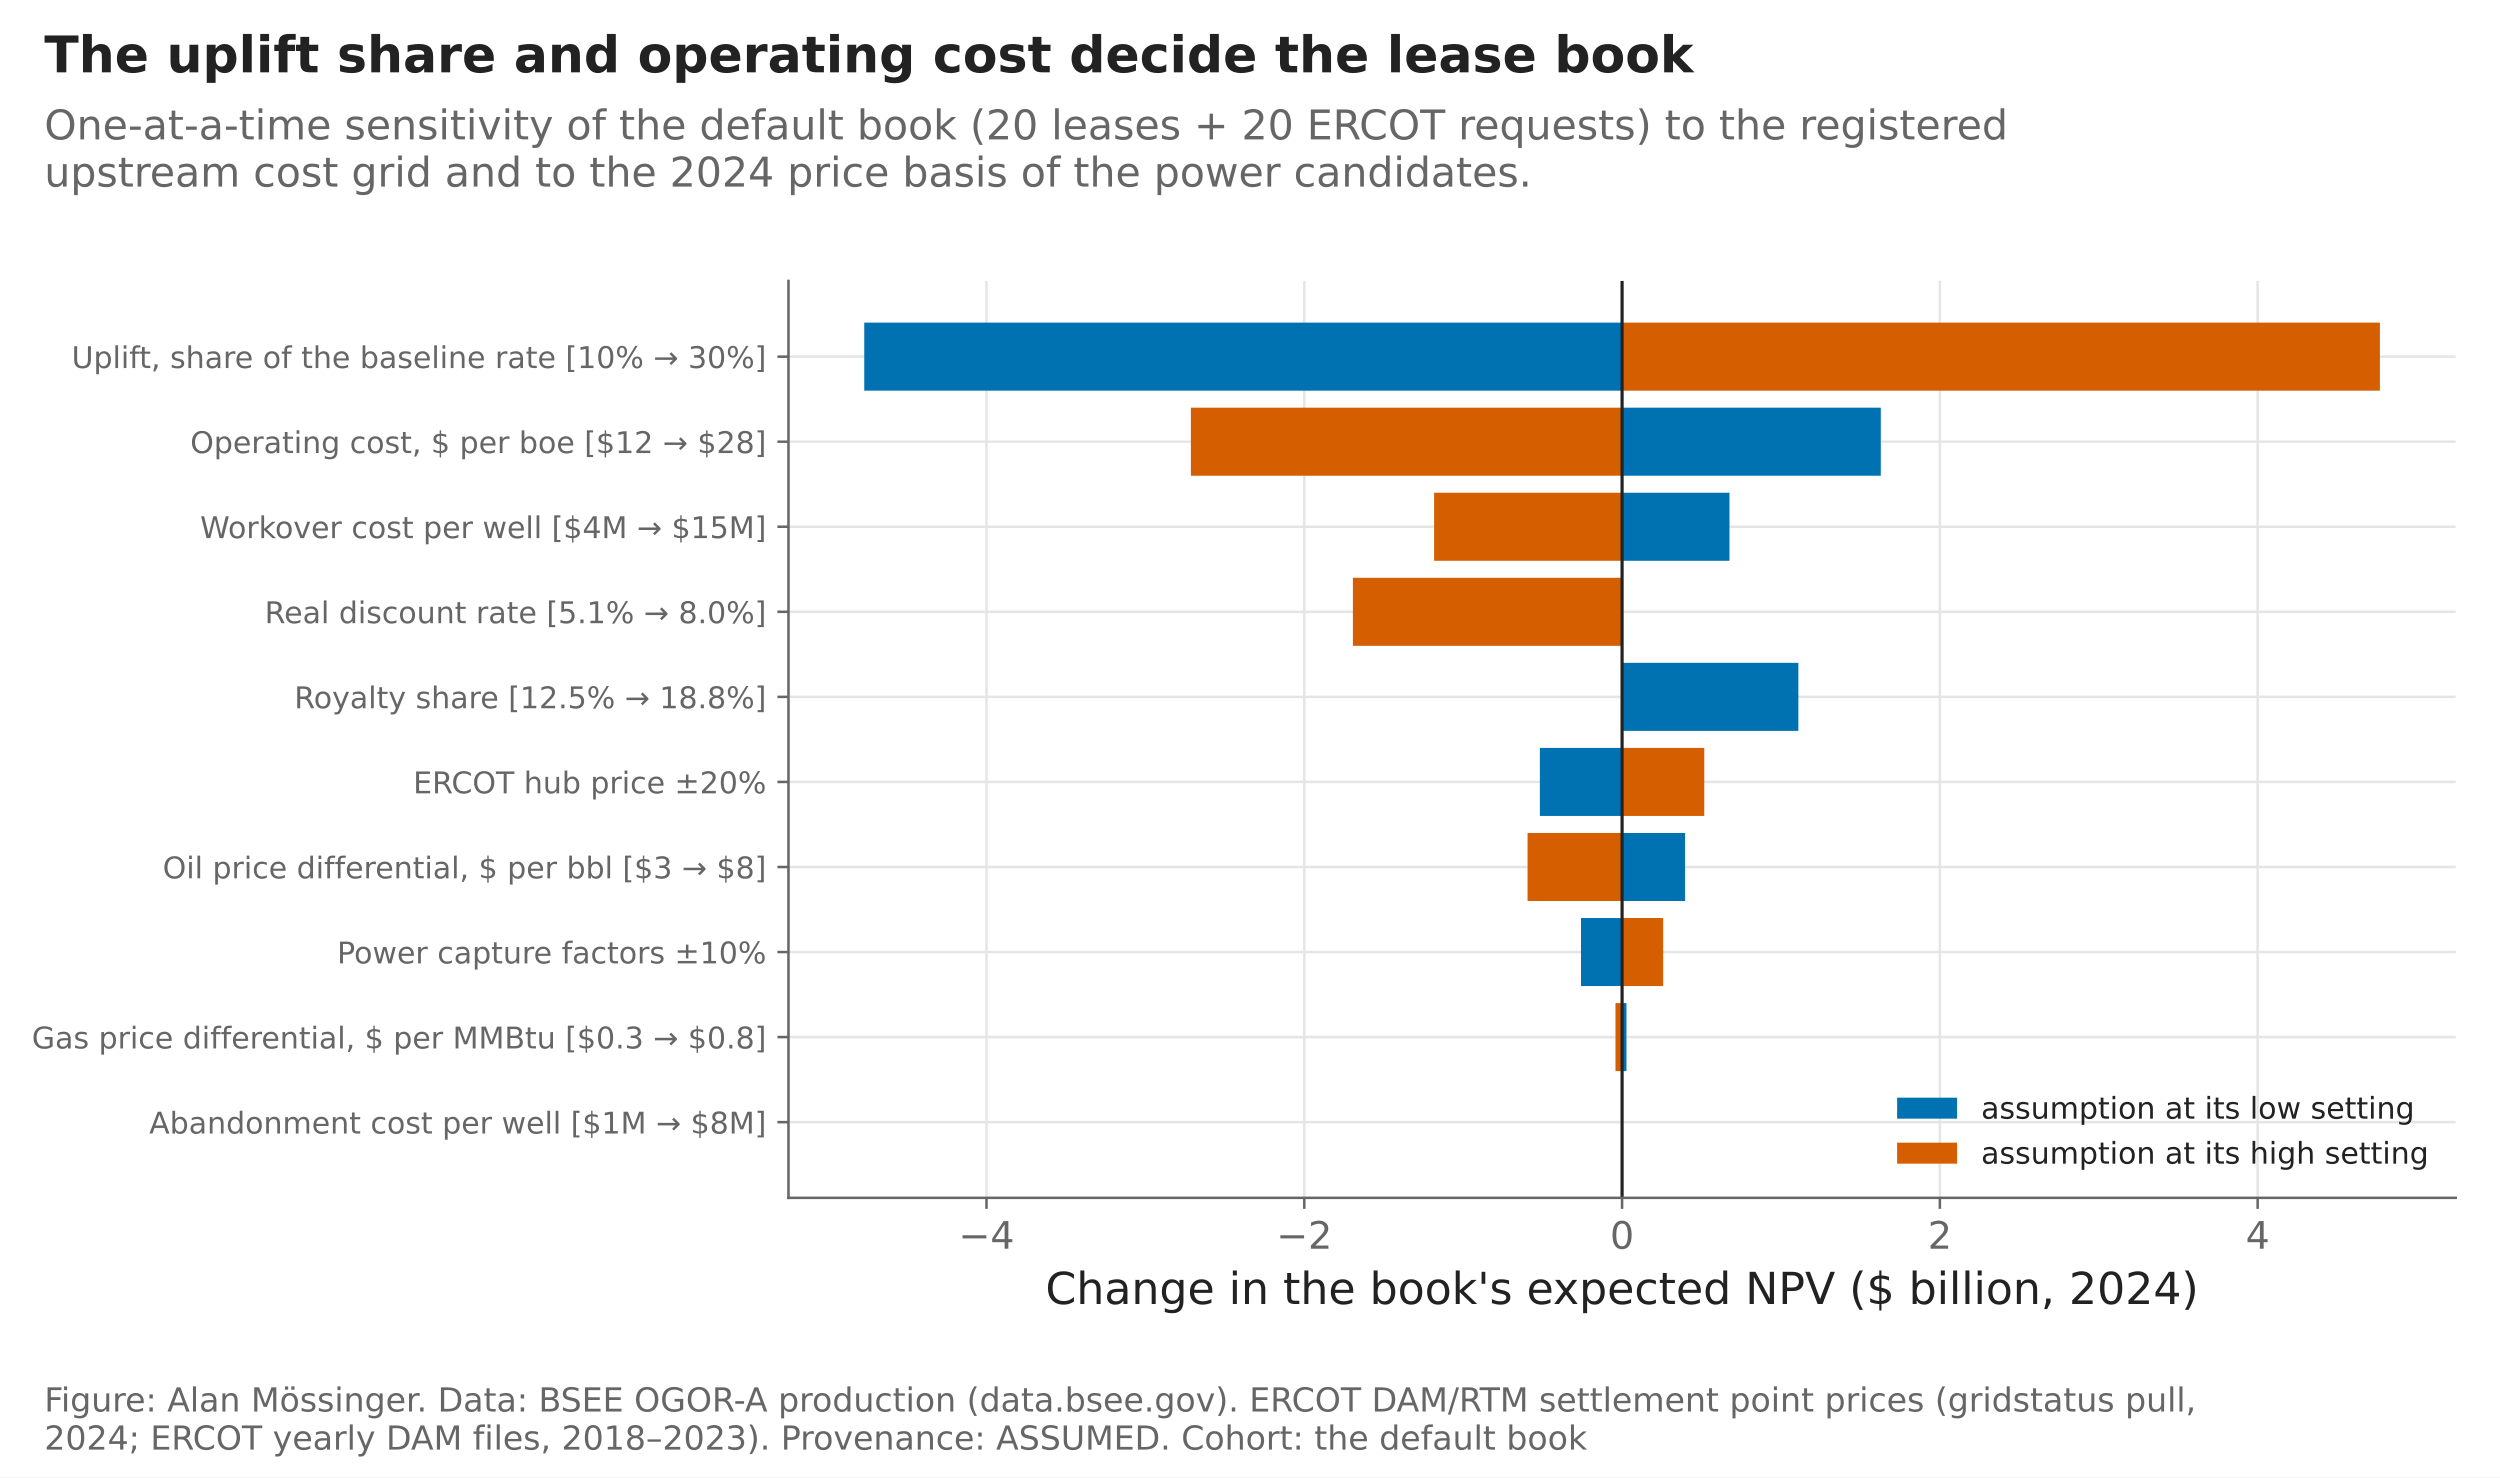
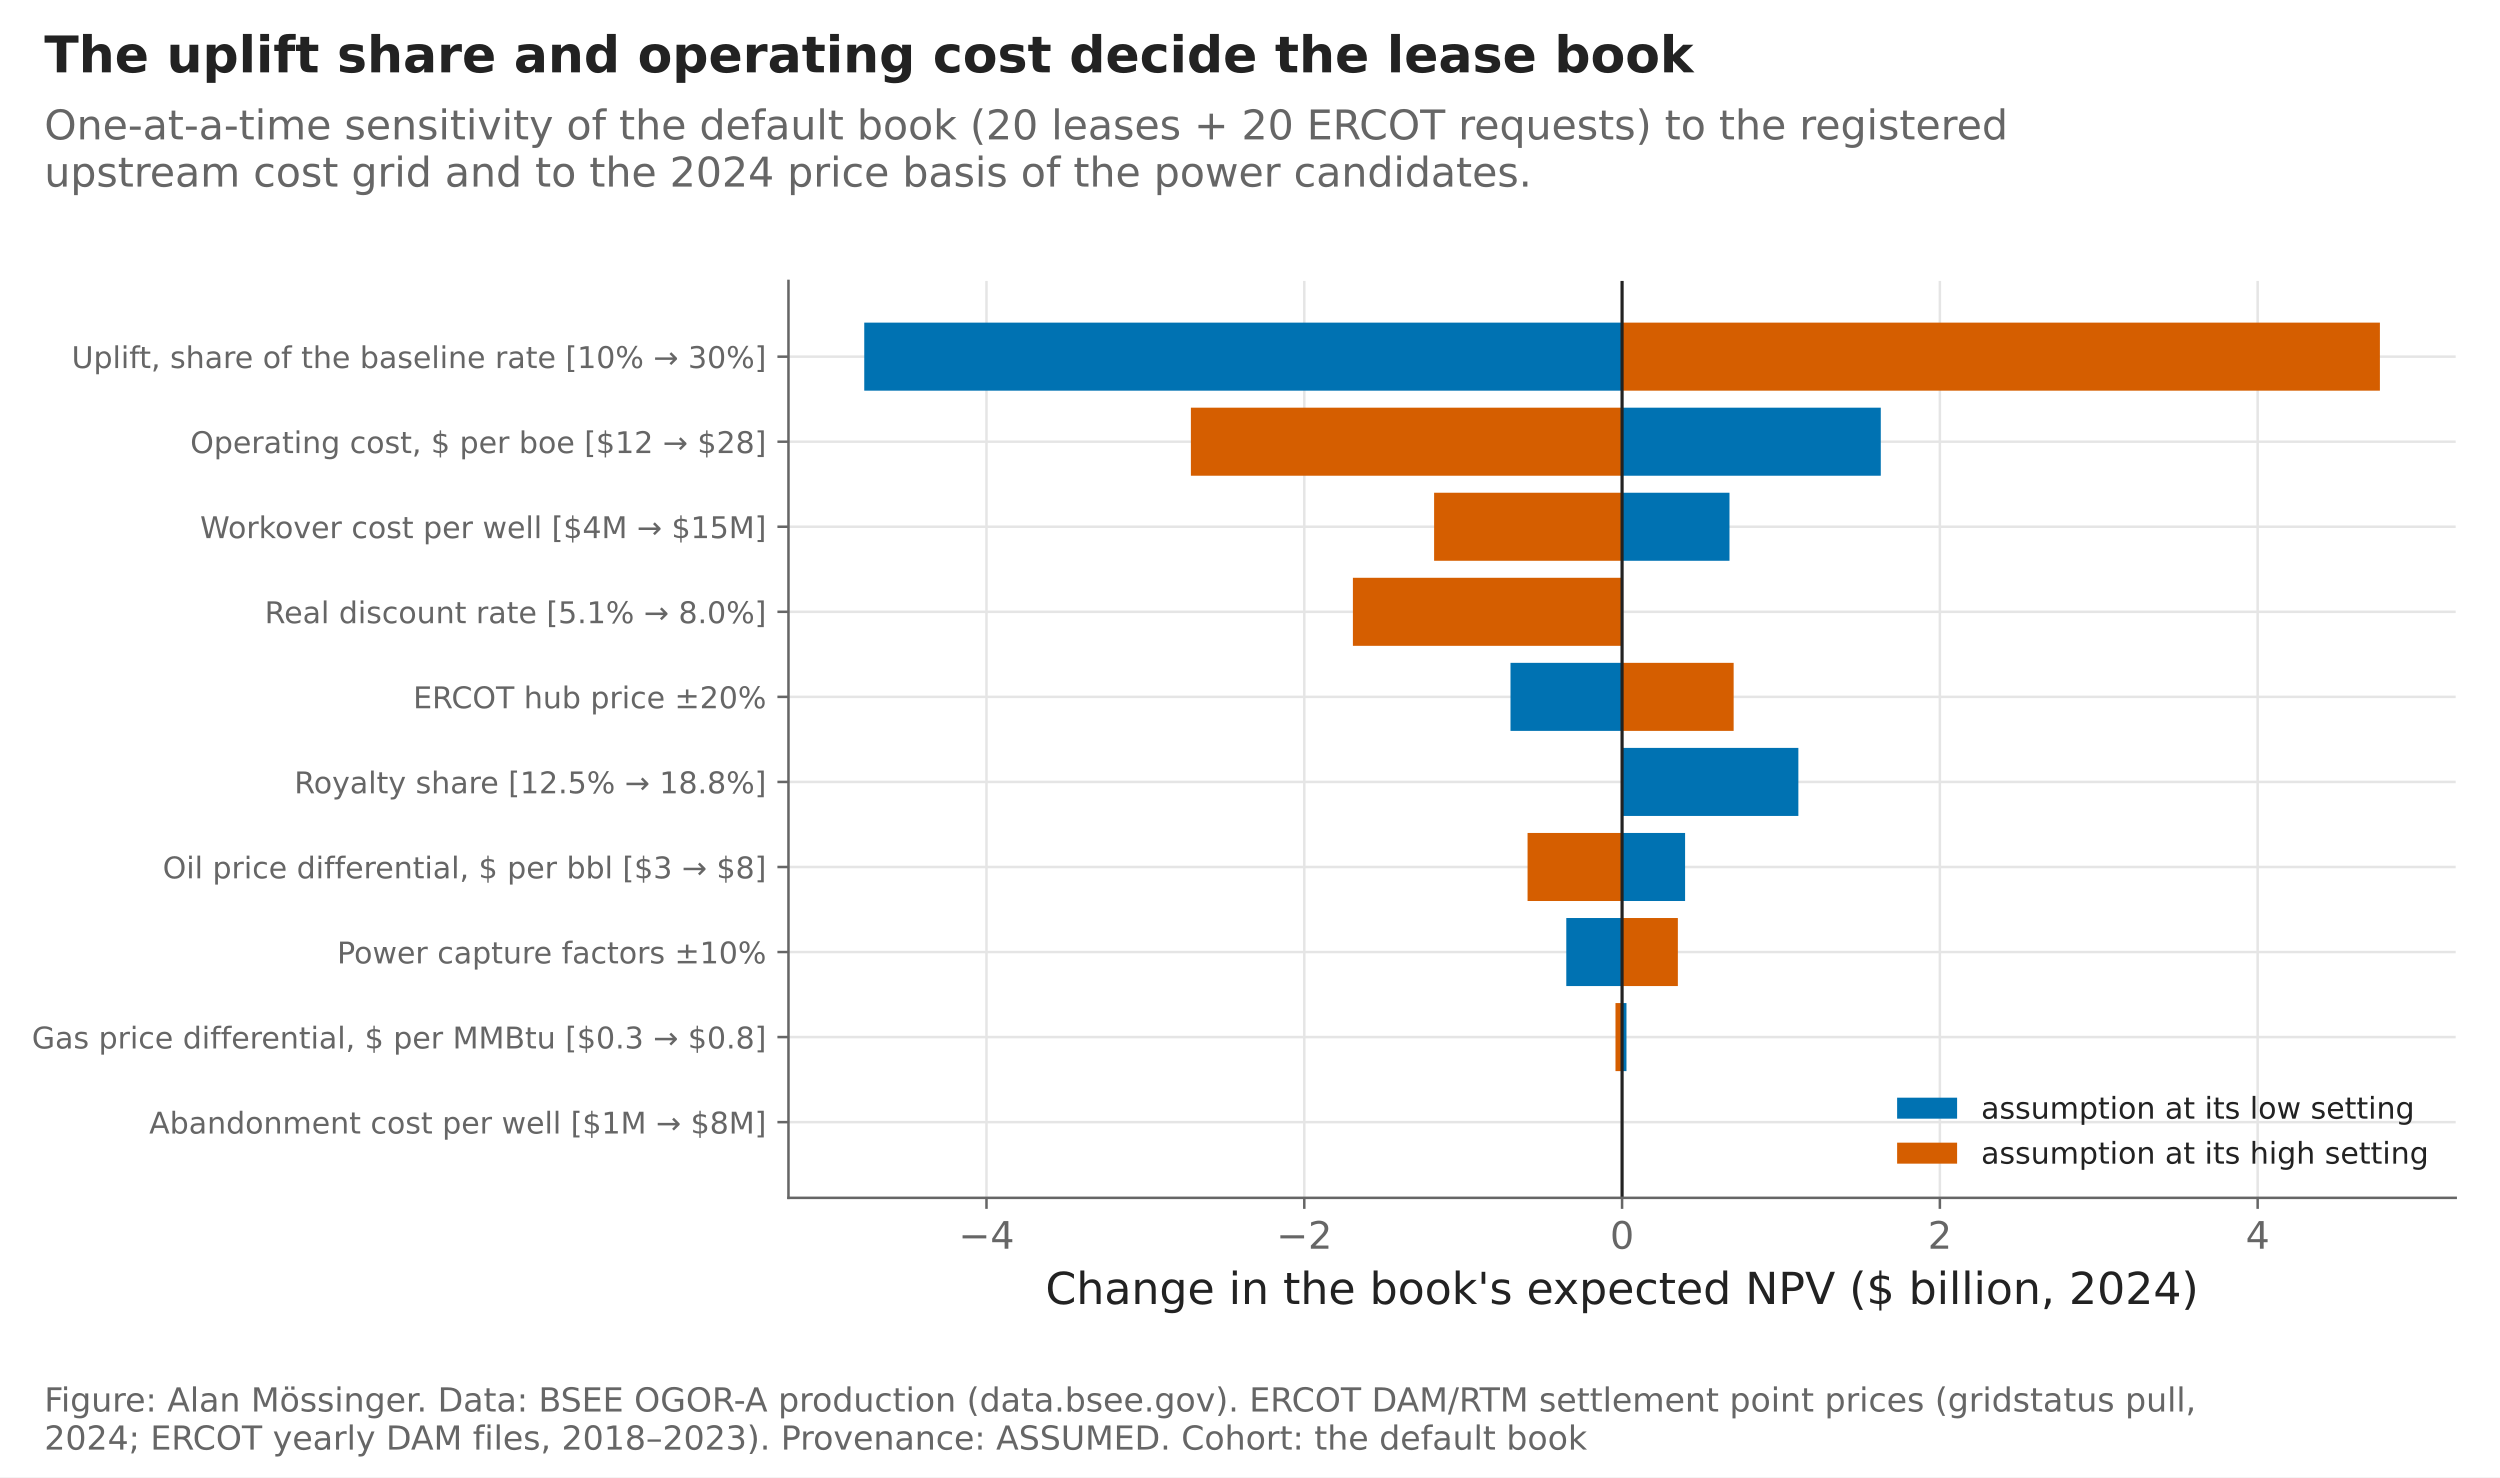
<svg xmlns="http://www.w3.org/2000/svg" xmlns:xlink="http://www.w3.org/1999/xlink" width="792pt" height="468pt" viewBox="0 0 792 468" version="1.1">
  <defs>
    <style type="text/css">*{stroke-linejoin: round; stroke-linecap: butt}</style>
  </defs>
  <g id="figure_1">
    <g id="patch_1">
      <path d="M 0 468  L 792 468  L 792 0  L 0 0  z " style="fill: #ffffff" />
    </g>
    <g id="axes_1">
      <g id="patch_2">
        <path d="M 249.786 379.478  L 777.96 379.478  L 777.96 89.004  L 249.786 89.004  z " style="fill: #ffffff" />
      </g>
      <g id="matplotlib.axis_1">
        <g id="xtick_1">
          <g id="line2d_1">
-             <path d="M 312.52 379.478  L 312.52 89.004  " clip-path="url(#pf5fe429844)" style="fill: none; stroke: #e5e5e5; stroke-width: 0.8; stroke-linecap: square" />
+             <path d="M 312.52 379.478  L 312.52 89.004  " clip-path="url(#p6faafbdc7a)" style="fill: none; stroke: #e5e5e5; stroke-width: 0.8; stroke-linecap: square" />
          </g>
          <g id="line2d_2">
            <defs>
              <path id="me00eba5936" d="M 0 0  L 0 3.5  " style="stroke: #666666; stroke-width: 0.8" />
            </defs>
            <g>
              <use xlink:href="#me00eba5936" x="312.52" y="379.478" style="fill: #666666; stroke: #666666; stroke-width: 0.8" />
            </g>
          </g>
          <g id="text_1">
            <text style="font-size: 12px; font-family: 'DejaVu Sans', 'Bitstream Vera Sans', 'Computer Modern Sans Serif', 'Lucida Grande', 'Verdana', 'Geneva', 'Lucid', 'Arial', 'Helvetica', 'Avant Garde', sans-serif; text-anchor: middle; fill: #666666" x="312.52" y="395.595" transform="rotate(-0 312.5199 395.5952)">−4</text>
          </g>
        </g>
        <g id="xtick_2">
          <g id="line2d_3">
-             <path d="M 413.197 379.478  L 413.197 89.004  " clip-path="url(#pf5fe429844)" style="fill: none; stroke: #e5e5e5; stroke-width: 0.8; stroke-linecap: square" />
+             <path d="M 413.197 379.478  L 413.197 89.004  " clip-path="url(#p6faafbdc7a)" style="fill: none; stroke: #e5e5e5; stroke-width: 0.8; stroke-linecap: square" />
          </g>
          <g id="line2d_4">
            <g>
              <use xlink:href="#me00eba5936" x="413.197" y="379.478" style="fill: #666666; stroke: #666666; stroke-width: 0.8" />
            </g>
          </g>
          <g id="text_2">
            <text style="font-size: 12px; font-family: 'DejaVu Sans', 'Bitstream Vera Sans', 'Computer Modern Sans Serif', 'Lucida Grande', 'Verdana', 'Geneva', 'Lucid', 'Arial', 'Helvetica', 'Avant Garde', sans-serif; text-anchor: middle; fill: #666666" x="413.197" y="395.595" transform="rotate(-0 413.1965 395.5952)">−2</text>
          </g>
        </g>
        <g id="xtick_3">
          <g id="line2d_5">
-             <path d="M 513.873 379.478  L 513.873 89.004  " clip-path="url(#pf5fe429844)" style="fill: none; stroke: #e5e5e5; stroke-width: 0.8; stroke-linecap: square" />
+             <path d="M 513.873 379.478  L 513.873 89.004  " clip-path="url(#p6faafbdc7a)" style="fill: none; stroke: #e5e5e5; stroke-width: 0.8; stroke-linecap: square" />
          </g>
          <g id="line2d_6">
            <g>
              <use xlink:href="#me00eba5936" x="513.873" y="379.478" style="fill: #666666; stroke: #666666; stroke-width: 0.8" />
            </g>
          </g>
          <g id="text_3">
            <text style="font-size: 12px; font-family: 'DejaVu Sans', 'Bitstream Vera Sans', 'Computer Modern Sans Serif', 'Lucida Grande', 'Verdana', 'Geneva', 'Lucid', 'Arial', 'Helvetica', 'Avant Garde', sans-serif; text-anchor: middle; fill: #666666" x="513.873" y="395.595" transform="rotate(-0 513.8731 395.5952)">0</text>
          </g>
        </g>
        <g id="xtick_4">
          <g id="line2d_7">
-             <path d="M 614.55 379.478  L 614.55 89.004  " clip-path="url(#pf5fe429844)" style="fill: none; stroke: #e5e5e5; stroke-width: 0.8; stroke-linecap: square" />
+             <path d="M 614.55 379.478  L 614.55 89.004  " clip-path="url(#p6faafbdc7a)" style="fill: none; stroke: #e5e5e5; stroke-width: 0.8; stroke-linecap: square" />
          </g>
          <g id="line2d_8">
            <g>
              <use xlink:href="#me00eba5936" x="614.55" y="379.478" style="fill: #666666; stroke: #666666; stroke-width: 0.8" />
            </g>
          </g>
          <g id="text_4">
            <text style="font-size: 12px; font-family: 'DejaVu Sans', 'Bitstream Vera Sans', 'Computer Modern Sans Serif', 'Lucida Grande', 'Verdana', 'Geneva', 'Lucid', 'Arial', 'Helvetica', 'Avant Garde', sans-serif; text-anchor: middle; fill: #666666" x="614.55" y="395.595" transform="rotate(-0 614.5497 395.5952)">2</text>
          </g>
        </g>
        <g id="xtick_5">
          <g id="line2d_9">
-             <path d="M 715.226 379.478  L 715.226 89.004  " clip-path="url(#pf5fe429844)" style="fill: none; stroke: #e5e5e5; stroke-width: 0.8; stroke-linecap: square" />
+             <path d="M 715.226 379.478  L 715.226 89.004  " clip-path="url(#p6faafbdc7a)" style="fill: none; stroke: #e5e5e5; stroke-width: 0.8; stroke-linecap: square" />
          </g>
          <g id="line2d_10">
            <g>
              <use xlink:href="#me00eba5936" x="715.226" y="379.478" style="fill: #666666; stroke: #666666; stroke-width: 0.8" />
            </g>
          </g>
          <g id="text_5">
            <text style="font-size: 12px; font-family: 'DejaVu Sans', 'Bitstream Vera Sans', 'Computer Modern Sans Serif', 'Lucida Grande', 'Verdana', 'Geneva', 'Lucid', 'Arial', 'Helvetica', 'Avant Garde', sans-serif; text-anchor: middle; fill: #666666" x="715.226" y="395.595" transform="rotate(-0 715.2263 395.5952)">4</text>
          </g>
        </g>
        <g id="text_6">
          <text style="font-size: 14px; font-family: 'DejaVu Sans', 'Bitstream Vera Sans', 'Computer Modern Sans Serif', 'Lucida Grande', 'Verdana', 'Geneva', 'Lucid', 'Arial', 'Helvetica', 'Avant Garde', sans-serif; text-anchor: middle; fill: #222222" x="513.873" y="413.116" transform="rotate(-0 513.8731 413.1158)">Change in the book's expected NPV ($ billion, 2024)</text>
        </g>
      </g>
      <g id="matplotlib.axis_2">
        <g id="ytick_1">
          <g id="line2d_11">
-             <path d="M 249.786 355.496  L 777.96 355.496  " clip-path="url(#pf5fe429844)" style="fill: none; stroke: #e5e5e5; stroke-width: 0.8; stroke-linecap: square" />
+             <path d="M 249.786 355.496  L 777.96 355.496  " clip-path="url(#p6faafbdc7a)" style="fill: none; stroke: #e5e5e5; stroke-width: 0.8; stroke-linecap: square" />
          </g>
          <g id="line2d_12">
            <defs>
              <path id="mce5acbc380" d="M 0 0  L -3.5 0  " style="stroke: #666666; stroke-width: 0.8" />
            </defs>
            <g>
              <use xlink:href="#mce5acbc380" x="249.786" y="355.496" style="fill: #666666; stroke: #666666; stroke-width: 0.8" />
            </g>
          </g>
          <g id="text_7">
            <text style="font-size: 9.5px; font-family: 'DejaVu Sans', 'Bitstream Vera Sans', 'Computer Modern Sans Serif', 'Lucida Grande', 'Verdana', 'Geneva', 'Lucid', 'Arial', 'Helvetica', 'Avant Garde', sans-serif; text-anchor: end; fill: #666666" x="242.786" y="359.106" transform="rotate(-0 242.7862 359.1056)">Abandonment cost per well  [$1M → $8M]</text>
          </g>
        </g>
        <g id="ytick_2">
          <g id="line2d_13">
-             <path d="M 249.786 328.551  L 777.96 328.551  " clip-path="url(#pf5fe429844)" style="fill: none; stroke: #e5e5e5; stroke-width: 0.8; stroke-linecap: square" />
+             <path d="M 249.786 328.551  L 777.96 328.551  " clip-path="url(#p6faafbdc7a)" style="fill: none; stroke: #e5e5e5; stroke-width: 0.8; stroke-linecap: square" />
          </g>
          <g id="line2d_14">
            <g>
              <use xlink:href="#mce5acbc380" x="249.786" y="328.551" style="fill: #666666; stroke: #666666; stroke-width: 0.8" />
            </g>
          </g>
          <g id="text_8">
            <text style="font-size: 9.5px; font-family: 'DejaVu Sans', 'Bitstream Vera Sans', 'Computer Modern Sans Serif', 'Lucida Grande', 'Verdana', 'Geneva', 'Lucid', 'Arial', 'Helvetica', 'Avant Garde', sans-serif; text-anchor: end; fill: #666666" x="242.786" y="332.16" transform="rotate(-0 242.7862 332.16)">Gas price differential, $ per MMBtu  [$0.3 → $0.8]</text>
          </g>
        </g>
        <g id="ytick_3">
          <g id="line2d_15">
-             <path d="M 249.786 301.605  L 777.96 301.605  " clip-path="url(#pf5fe429844)" style="fill: none; stroke: #e5e5e5; stroke-width: 0.8; stroke-linecap: square" />
+             <path d="M 249.786 301.605  L 777.96 301.605  " clip-path="url(#p6faafbdc7a)" style="fill: none; stroke: #e5e5e5; stroke-width: 0.8; stroke-linecap: square" />
          </g>
          <g id="line2d_16">
            <g>
              <use xlink:href="#mce5acbc380" x="249.786" y="301.605" style="fill: #666666; stroke: #666666; stroke-width: 0.8" />
            </g>
          </g>
          <g id="text_9">
            <text style="font-size: 9.5px; font-family: 'DejaVu Sans', 'Bitstream Vera Sans', 'Computer Modern Sans Serif', 'Lucida Grande', 'Verdana', 'Geneva', 'Lucid', 'Arial', 'Helvetica', 'Avant Garde', sans-serif; text-anchor: end; fill: #666666" x="242.786" y="305.214" transform="rotate(-0 242.7862 305.2144)">Power capture factors ±10%</text>
          </g>
        </g>
        <g id="ytick_4">
          <g id="line2d_17">
-             <path d="M 249.786 274.659  L 777.96 274.659  " clip-path="url(#pf5fe429844)" style="fill: none; stroke: #e5e5e5; stroke-width: 0.8; stroke-linecap: square" />
+             <path d="M 249.786 274.659  L 777.96 274.659  " clip-path="url(#p6faafbdc7a)" style="fill: none; stroke: #e5e5e5; stroke-width: 0.8; stroke-linecap: square" />
          </g>
          <g id="line2d_18">
            <g>
              <use xlink:href="#mce5acbc380" x="249.786" y="274.659" style="fill: #666666; stroke: #666666; stroke-width: 0.8" />
            </g>
          </g>
          <g id="text_10">
            <text style="font-size: 9.5px; font-family: 'DejaVu Sans', 'Bitstream Vera Sans', 'Computer Modern Sans Serif', 'Lucida Grande', 'Verdana', 'Geneva', 'Lucid', 'Arial', 'Helvetica', 'Avant Garde', sans-serif; text-anchor: end; fill: #666666" x="242.786" y="278.269" transform="rotate(-0 242.7862 278.2687)">Oil price differential, $ per bbl  [$3 → $8]</text>
          </g>
        </g>
        <g id="ytick_5">
          <g id="line2d_19">
-             <path d="M 249.786 247.714  L 777.96 247.714  " clip-path="url(#pf5fe429844)" style="fill: none; stroke: #e5e5e5; stroke-width: 0.8; stroke-linecap: square" />
+             <path d="M 249.786 247.714  L 777.96 247.714  " clip-path="url(#p6faafbdc7a)" style="fill: none; stroke: #e5e5e5; stroke-width: 0.8; stroke-linecap: square" />
          </g>
          <g id="line2d_20">
            <g>
              <use xlink:href="#mce5acbc380" x="249.786" y="247.714" style="fill: #666666; stroke: #666666; stroke-width: 0.8" />
            </g>
          </g>
          <g id="text_11">
-             <text style="font-size: 9.5px; font-family: 'DejaVu Sans', 'Bitstream Vera Sans', 'Computer Modern Sans Serif', 'Lucida Grande', 'Verdana', 'Geneva', 'Lucid', 'Arial', 'Helvetica', 'Avant Garde', sans-serif; text-anchor: end; fill: #666666" x="242.786" y="251.323" transform="rotate(-0 242.7862 251.3231)">ERCOT hub price ±20%</text>
+             <text style="font-size: 9.5px; font-family: 'DejaVu Sans', 'Bitstream Vera Sans', 'Computer Modern Sans Serif', 'Lucida Grande', 'Verdana', 'Geneva', 'Lucid', 'Arial', 'Helvetica', 'Avant Garde', sans-serif; text-anchor: end; fill: #666666" x="242.786" y="251.323" transform="rotate(-0 242.7862 251.3231)">Royalty share  [12.5% → 18.8%]</text>
          </g>
        </g>
        <g id="ytick_6">
          <g id="line2d_21">
-             <path d="M 249.786 220.768  L 777.96 220.768  " clip-path="url(#pf5fe429844)" style="fill: none; stroke: #e5e5e5; stroke-width: 0.8; stroke-linecap: square" />
+             <path d="M 249.786 220.768  L 777.96 220.768  " clip-path="url(#p6faafbdc7a)" style="fill: none; stroke: #e5e5e5; stroke-width: 0.8; stroke-linecap: square" />
          </g>
          <g id="line2d_22">
            <g>
              <use xlink:href="#mce5acbc380" x="249.786" y="220.768" style="fill: #666666; stroke: #666666; stroke-width: 0.8" />
            </g>
          </g>
          <g id="text_12">
-             <text style="font-size: 9.5px; font-family: 'DejaVu Sans', 'Bitstream Vera Sans', 'Computer Modern Sans Serif', 'Lucida Grande', 'Verdana', 'Geneva', 'Lucid', 'Arial', 'Helvetica', 'Avant Garde', sans-serif; text-anchor: end; fill: #666666" x="242.786" y="224.377" transform="rotate(-0 242.7862 224.3774)">Royalty share  [12.5% → 18.8%]</text>
+             <text style="font-size: 9.5px; font-family: 'DejaVu Sans', 'Bitstream Vera Sans', 'Computer Modern Sans Serif', 'Lucida Grande', 'Verdana', 'Geneva', 'Lucid', 'Arial', 'Helvetica', 'Avant Garde', sans-serif; text-anchor: end; fill: #666666" x="242.786" y="224.377" transform="rotate(-0 242.7862 224.3774)">ERCOT hub price ±20%</text>
          </g>
        </g>
        <g id="ytick_7">
          <g id="line2d_23">
-             <path d="M 249.786 193.823  L 777.96 193.823  " clip-path="url(#pf5fe429844)" style="fill: none; stroke: #e5e5e5; stroke-width: 0.8; stroke-linecap: square" />
+             <path d="M 249.786 193.823  L 777.96 193.823  " clip-path="url(#p6faafbdc7a)" style="fill: none; stroke: #e5e5e5; stroke-width: 0.8; stroke-linecap: square" />
          </g>
          <g id="line2d_24">
            <g>
              <use xlink:href="#mce5acbc380" x="249.786" y="193.823" style="fill: #666666; stroke: #666666; stroke-width: 0.8" />
            </g>
          </g>
          <g id="text_13">
            <text style="font-size: 9.5px; font-family: 'DejaVu Sans', 'Bitstream Vera Sans', 'Computer Modern Sans Serif', 'Lucida Grande', 'Verdana', 'Geneva', 'Lucid', 'Arial', 'Helvetica', 'Avant Garde', sans-serif; text-anchor: end; fill: #666666" x="242.786" y="197.432" transform="rotate(-0 242.7862 197.4318)">Real discount rate  [5.1% → 8.0%]</text>
          </g>
        </g>
        <g id="ytick_8">
          <g id="line2d_25">
-             <path d="M 249.786 166.877  L 777.96 166.877  " clip-path="url(#pf5fe429844)" style="fill: none; stroke: #e5e5e5; stroke-width: 0.8; stroke-linecap: square" />
+             <path d="M 249.786 166.877  L 777.96 166.877  " clip-path="url(#p6faafbdc7a)" style="fill: none; stroke: #e5e5e5; stroke-width: 0.8; stroke-linecap: square" />
          </g>
          <g id="line2d_26">
            <g>
              <use xlink:href="#mce5acbc380" x="249.786" y="166.877" style="fill: #666666; stroke: #666666; stroke-width: 0.8" />
            </g>
          </g>
          <g id="text_14">
            <text style="font-size: 9.5px; font-family: 'DejaVu Sans', 'Bitstream Vera Sans', 'Computer Modern Sans Serif', 'Lucida Grande', 'Verdana', 'Geneva', 'Lucid', 'Arial', 'Helvetica', 'Avant Garde', sans-serif; text-anchor: end; fill: #666666" x="242.786" y="170.486" transform="rotate(-0 242.7862 170.4862)">Workover cost per well  [$4M → $15M]</text>
          </g>
        </g>
        <g id="ytick_9">
          <g id="line2d_27">
-             <path d="M 249.786 139.931  L 777.96 139.931  " clip-path="url(#pf5fe429844)" style="fill: none; stroke: #e5e5e5; stroke-width: 0.8; stroke-linecap: square" />
+             <path d="M 249.786 139.931  L 777.96 139.931  " clip-path="url(#p6faafbdc7a)" style="fill: none; stroke: #e5e5e5; stroke-width: 0.8; stroke-linecap: square" />
          </g>
          <g id="line2d_28">
            <g>
              <use xlink:href="#mce5acbc380" x="249.786" y="139.931" style="fill: #666666; stroke: #666666; stroke-width: 0.8" />
            </g>
          </g>
          <g id="text_15">
            <text style="font-size: 9.5px; font-family: 'DejaVu Sans', 'Bitstream Vera Sans', 'Computer Modern Sans Serif', 'Lucida Grande', 'Verdana', 'Geneva', 'Lucid', 'Arial', 'Helvetica', 'Avant Garde', sans-serif; text-anchor: end; fill: #666666" x="242.786" y="143.541" transform="rotate(-0 242.7862 143.5405)">Operating cost, $ per boe  [$12 → $28]</text>
          </g>
        </g>
        <g id="ytick_10">
          <g id="line2d_29">
-             <path d="M 249.786 112.986  L 777.96 112.986  " clip-path="url(#pf5fe429844)" style="fill: none; stroke: #e5e5e5; stroke-width: 0.8; stroke-linecap: square" />
+             <path d="M 249.786 112.986  L 777.96 112.986  " clip-path="url(#p6faafbdc7a)" style="fill: none; stroke: #e5e5e5; stroke-width: 0.8; stroke-linecap: square" />
          </g>
          <g id="line2d_30">
            <g>
              <use xlink:href="#mce5acbc380" x="249.786" y="112.986" style="fill: #666666; stroke: #666666; stroke-width: 0.8" />
            </g>
          </g>
          <g id="text_16">
            <text style="font-size: 9.5px; font-family: 'DejaVu Sans', 'Bitstream Vera Sans', 'Computer Modern Sans Serif', 'Lucida Grande', 'Verdana', 'Geneva', 'Lucid', 'Arial', 'Helvetica', 'Avant Garde', sans-serif; text-anchor: end; fill: #666666" x="242.786" y="116.595" transform="rotate(-0 242.7862 116.5949)">Uplift, share of the baseline rate  [10% → 30%]</text>
          </g>
        </g>
      </g>
      <g id="patch_3">
-         <path d="M 513.873 366.275  L 513.873 366.275  L 513.873 344.718  L 513.873 344.718  z " clip-path="url(#pf5fe429844)" style="fill: #0072b2" />
+         <path d="M 513.873 366.275  L 513.873 366.275  L 513.873 344.718  L 513.873 344.718  z " clip-path="url(#p6faafbdc7a)" style="fill: #0072b2" />
      </g>
      <g id="patch_4">
-         <path d="M 513.873 339.329  L 515.264 339.329  L 515.264 317.772  L 513.873 317.772  z " clip-path="url(#pf5fe429844)" style="fill: #0072b2" />
+         <path d="M 513.873 339.329  L 515.264 339.329  L 515.264 317.772  L 513.873 317.772  z " clip-path="url(#p6faafbdc7a)" style="fill: #0072b2" />
      </g>
      <g id="patch_5">
-         <path d="M 513.873 312.383  L 500.853 312.383  L 500.853 290.827  L 513.873 290.827  z " clip-path="url(#pf5fe429844)" style="fill: #0072b2" />
+         <path d="M 513.873 312.383  L 496.2 312.383  L 496.2 290.827  L 513.873 290.827  z " clip-path="url(#p6faafbdc7a)" style="fill: #0072b2" />
      </g>
      <g id="patch_6">
-         <path d="M 513.873 285.438  L 533.835 285.438  L 533.835 263.881  L 513.873 263.881  z " clip-path="url(#pf5fe429844)" style="fill: #0072b2" />
+         <path d="M 513.873 285.438  L 533.835 285.438  L 533.835 263.881  L 513.873 263.881  z " clip-path="url(#p6faafbdc7a)" style="fill: #0072b2" />
      </g>
      <g id="patch_7">
-         <path d="M 513.873 258.492  L 487.833 258.492  L 487.833 236.936  L 513.873 236.936  z " clip-path="url(#pf5fe429844)" style="fill: #0072b2" />
+         <path d="M 513.873 258.492  L 569.722 258.492  L 569.722 236.936  L 513.873 236.936  z " clip-path="url(#p6faafbdc7a)" style="fill: #0072b2" />
      </g>
      <g id="patch_8">
-         <path d="M 513.873 231.546  L 569.722 231.546  L 569.722 209.99  L 513.873 209.99  z " clip-path="url(#pf5fe429844)" style="fill: #0072b2" />
+         <path d="M 513.873 231.546  L 478.527 231.546  L 478.527 209.99  L 513.873 209.99  z " clip-path="url(#p6faafbdc7a)" style="fill: #0072b2" />
      </g>
      <g id="patch_9">
-         <path d="M 513.873 204.601  L 513.873 204.601  L 513.873 183.044  L 513.873 183.044  z " clip-path="url(#pf5fe429844)" style="fill: #0072b2" />
+         <path d="M 513.873 204.601  L 513.873 204.601  L 513.873 183.044  L 513.873 183.044  z " clip-path="url(#p6faafbdc7a)" style="fill: #0072b2" />
      </g>
      <g id="patch_10">
-         <path d="M 513.873 177.655  L 547.902 177.655  L 547.902 156.099  L 513.873 156.099  z " clip-path="url(#pf5fe429844)" style="fill: #0072b2" />
+         <path d="M 513.873 177.655  L 547.902 177.655  L 547.902 156.099  L 513.873 156.099  z " clip-path="url(#p6faafbdc7a)" style="fill: #0072b2" />
      </g>
      <g id="patch_11">
-         <path d="M 513.873 150.71  L 595.833 150.71  L 595.833 129.153  L 513.873 129.153  z " clip-path="url(#pf5fe429844)" style="fill: #0072b2" />
+         <path d="M 513.873 150.71  L 595.833 150.71  L 595.833 129.153  L 513.873 129.153  z " clip-path="url(#p6faafbdc7a)" style="fill: #0072b2" />
      </g>
      <g id="patch_12">
-         <path d="M 513.873 123.764  L 273.794 123.764  L 273.794 102.207  L 513.873 102.207  z " clip-path="url(#pf5fe429844)" style="fill: #0072b2" />
+         <path d="M 513.873 123.764  L 273.794 123.764  L 273.794 102.207  L 513.873 102.207  z " clip-path="url(#p6faafbdc7a)" style="fill: #0072b2" />
      </g>
      <g id="patch_13">
-         <path d="M 513.873 366.275  L 513.873 366.275  L 513.873 344.718  L 513.873 344.718  z " clip-path="url(#pf5fe429844)" style="fill: #d55e00" />
+         <path d="M 513.873 366.275  L 513.873 366.275  L 513.873 344.718  L 513.873 344.718  z " clip-path="url(#p6faafbdc7a)" style="fill: #d55e00" />
      </g>
      <g id="patch_14">
-         <path d="M 513.873 339.329  L 511.787 339.329  L 511.787 317.772  L 513.873 317.772  z " clip-path="url(#pf5fe429844)" style="fill: #d55e00" />
+         <path d="M 513.873 339.329  L 511.787 339.329  L 511.787 317.772  L 513.873 317.772  z " clip-path="url(#p6faafbdc7a)" style="fill: #d55e00" />
      </g>
      <g id="patch_15">
-         <path d="M 513.873 312.383  L 526.893 312.383  L 526.893 290.827  L 513.873 290.827  z " clip-path="url(#pf5fe429844)" style="fill: #d55e00" />
+         <path d="M 513.873 312.383  L 531.546 312.383  L 531.546 290.827  L 513.873 290.827  z " clip-path="url(#p6faafbdc7a)" style="fill: #d55e00" />
      </g>
      <g id="patch_16">
-         <path d="M 513.873 285.438  L 483.93 285.438  L 483.93 263.881  L 513.873 263.881  z " clip-path="url(#pf5fe429844)" style="fill: #d55e00" />
+         <path d="M 513.873 285.438  L 483.93 285.438  L 483.93 263.881  L 513.873 263.881  z " clip-path="url(#p6faafbdc7a)" style="fill: #d55e00" />
      </g>
      <g id="patch_17">
-         <path d="M 513.873 258.492  L 539.913 258.492  L 539.913 236.936  L 513.873 236.936  z " clip-path="url(#pf5fe429844)" style="fill: #d55e00" />
+         <path d="M 513.873 258.492  L 513.873 258.492  L 513.873 236.936  L 513.873 236.936  z " clip-path="url(#p6faafbdc7a)" style="fill: #d55e00" />
      </g>
      <g id="patch_18">
-         <path d="M 513.873 231.546  L 513.873 231.546  L 513.873 209.99  L 513.873 209.99  z " clip-path="url(#pf5fe429844)" style="fill: #d55e00" />
+         <path d="M 513.873 231.546  L 549.219 231.546  L 549.219 209.99  L 513.873 209.99  z " clip-path="url(#p6faafbdc7a)" style="fill: #d55e00" />
      </g>
      <g id="patch_19">
-         <path d="M 513.873 204.601  L 428.6 204.601  L 428.6 183.044  L 513.873 183.044  z " clip-path="url(#pf5fe429844)" style="fill: #d55e00" />
+         <path d="M 513.873 204.601  L 428.6 204.601  L 428.6 183.044  L 513.873 183.044  z " clip-path="url(#p6faafbdc7a)" style="fill: #d55e00" />
      </g>
      <g id="patch_20">
-         <path d="M 513.873 177.655  L 454.323 177.655  L 454.323 156.099  L 513.873 156.099  z " clip-path="url(#pf5fe429844)" style="fill: #d55e00" />
+         <path d="M 513.873 177.655  L 454.323 177.655  L 454.323 156.099  L 513.873 156.099  z " clip-path="url(#p6faafbdc7a)" style="fill: #d55e00" />
      </g>
      <g id="patch_21">
-         <path d="M 513.873 150.71  L 377.274 150.71  L 377.274 129.153  L 513.873 129.153  z " clip-path="url(#pf5fe429844)" style="fill: #d55e00" />
+         <path d="M 513.873 150.71  L 377.274 150.71  L 377.274 129.153  L 513.873 129.153  z " clip-path="url(#p6faafbdc7a)" style="fill: #d55e00" />
      </g>
      <g id="patch_22">
-         <path d="M 513.873 123.764  L 753.952 123.764  L 753.952 102.207  L 513.873 102.207  z " clip-path="url(#pf5fe429844)" style="fill: #d55e00" />
+         <path d="M 513.873 123.764  L 753.952 123.764  L 753.952 102.207  L 513.873 102.207  z " clip-path="url(#p6faafbdc7a)" style="fill: #d55e00" />
      </g>
      <g id="line2d_31">
-         <path d="M 513.873 379.478  L 513.873 89.004  " clip-path="url(#pf5fe429844)" style="fill: none; stroke: #222222; stroke-linecap: square" />
+         <path d="M 513.873 379.478  L 513.873 89.004  " clip-path="url(#p6faafbdc7a)" style="fill: none; stroke: #222222; stroke-linecap: square" />
      </g>
      <g id="patch_23">
        <path d="M 249.786 379.478  L 249.786 89.004  " style="fill: none; stroke: #666666; stroke-width: 0.8; stroke-linejoin: miter; stroke-linecap: square" />
      </g>
      <g id="patch_24">
        <path d="M 249.786 379.478  L 777.96 379.478  " style="fill: none; stroke: #666666; stroke-width: 0.8; stroke-linejoin: miter; stroke-linecap: square" />
      </g>
      <g id="legend_1">
        <g id="patch_25">
          <path d="M 601.008 354.395  L 620.008 354.395  L 620.008 347.745  L 601.008 347.745  z " style="fill: #0072b2" />
        </g>
        <g id="text_17">
          <text style="font-size: 9.5px; font-family: 'DejaVu Sans', 'Bitstream Vera Sans', 'Computer Modern Sans Serif', 'Lucida Grande', 'Verdana', 'Geneva', 'Lucid', 'Arial', 'Helvetica', 'Avant Garde', sans-serif; text-anchor: start; fill: #222222" x="627.608" y="354.395" transform="rotate(-0 627.6077 354.395)">assumption at its low setting</text>
        </g>
        <g id="patch_26">
          <path d="M 601.008 368.646  L 620.008 368.646  L 620.008 361.996  L 601.008 361.996  z " style="fill: #d55e00" />
        </g>
        <g id="text_18">
          <text style="font-size: 9.5px; font-family: 'DejaVu Sans', 'Bitstream Vera Sans', 'Computer Modern Sans Serif', 'Lucida Grande', 'Verdana', 'Geneva', 'Lucid', 'Arial', 'Helvetica', 'Avant Garde', sans-serif; text-anchor: start; fill: #222222" x="627.608" y="368.646" transform="rotate(-0 627.6077 368.6458)">assumption at its high setting</text>
        </g>
      </g>
    </g>
    <g id="text_19">
      <text style="font-weight: 700; font-size: 16px; font-family: 'DejaVu Sans', 'Bitstream Vera Sans', 'Computer Modern Sans Serif', 'Lucida Grande', 'Verdana', 'Geneva', 'Lucid', 'Arial', 'Helvetica', 'Avant Garde', sans-serif; text-anchor: start; fill: #222222" x="14.04" y="22.913" transform="rotate(-0 14.04 22.9125)">The uplift share and operating cost decide the lease book</text>
    </g>
    <g id="text_20">
      <text style="font-size: 13px; font-family: 'DejaVu Sans', 'Bitstream Vera Sans', 'Computer Modern Sans Serif', 'Lucida Grande', 'Verdana', 'Geneva', 'Lucid', 'Arial', 'Helvetica', 'Avant Garde', sans-serif; fill: #666666" transform="translate(14.04 44.16619)">One-at-a-time sensitivity of the default book (20 leases + 20 ERCOT requests) to the registered</text>
      <text style="font-size: 13px; font-family: 'DejaVu Sans', 'Bitstream Vera Sans', 'Computer Modern Sans Serif', 'Lucida Grande', 'Verdana', 'Geneva', 'Lucid', 'Arial', 'Helvetica', 'Avant Garde', sans-serif; fill: #666666" transform="translate(14.04 59.11619)">upstream cost grid and to the 2024 price basis of the power candidates.</text>
    </g>
    <g id="text_21">
      <text style="font-size: 10.5px; font-family: 'DejaVu Sans', 'Bitstream Vera Sans', 'Computer Modern Sans Serif', 'Lucida Grande', 'Verdana', 'Geneva', 'Lucid', 'Arial', 'Helvetica', 'Avant Garde', sans-serif; fill: #666666" transform="translate(14.04 447.1688)">Figure: Alan Mössinger. Data: BSEE OGOR-A production (data.bsee.gov). ERCOT DAM/RTM settlement point prices (gridstatus pull,</text>
      <text style="font-size: 10.5px; font-family: 'DejaVu Sans', 'Bitstream Vera Sans', 'Computer Modern Sans Serif', 'Lucida Grande', 'Verdana', 'Geneva', 'Lucid', 'Arial', 'Helvetica', 'Avant Garde', sans-serif; fill: #666666" transform="translate(14.04 459.2438)">2024; ERCOT yearly DAM files, 2018–2023). Provenance: ASSUMED. Cohort: the default book</text>
    </g>
  </g>
  <defs>
-     <clipPath id="pf5fe429844">
+     <clipPath id="p6faafbdc7a">
      <rect x="249.786" y="89.004" width="528.174" height="290.474" />
    </clipPath>
  </defs>
</svg>
